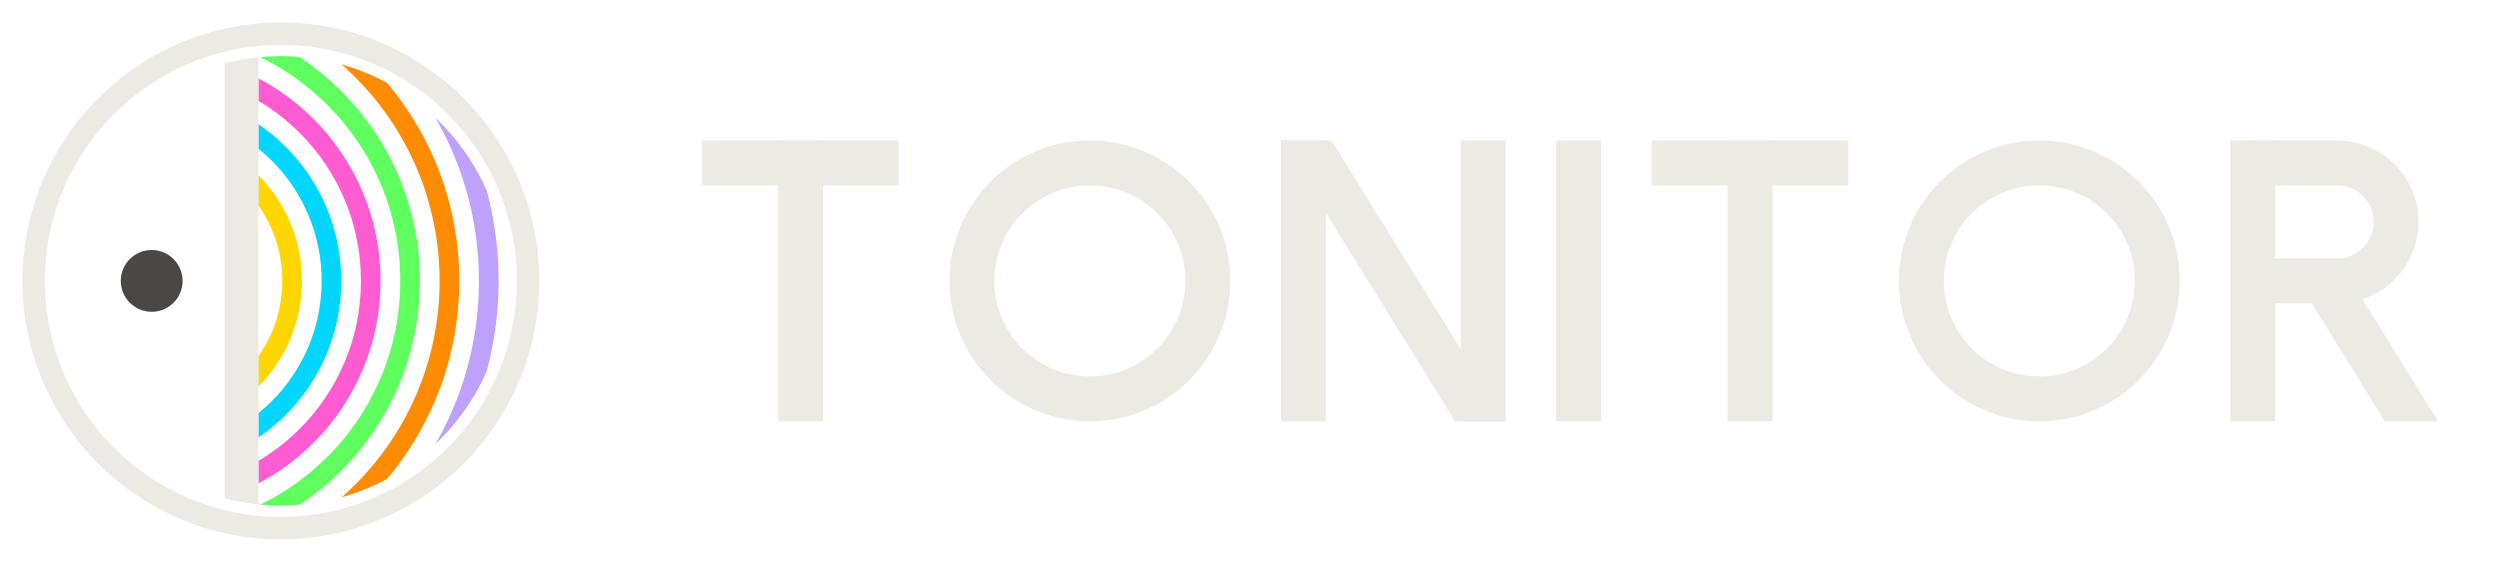
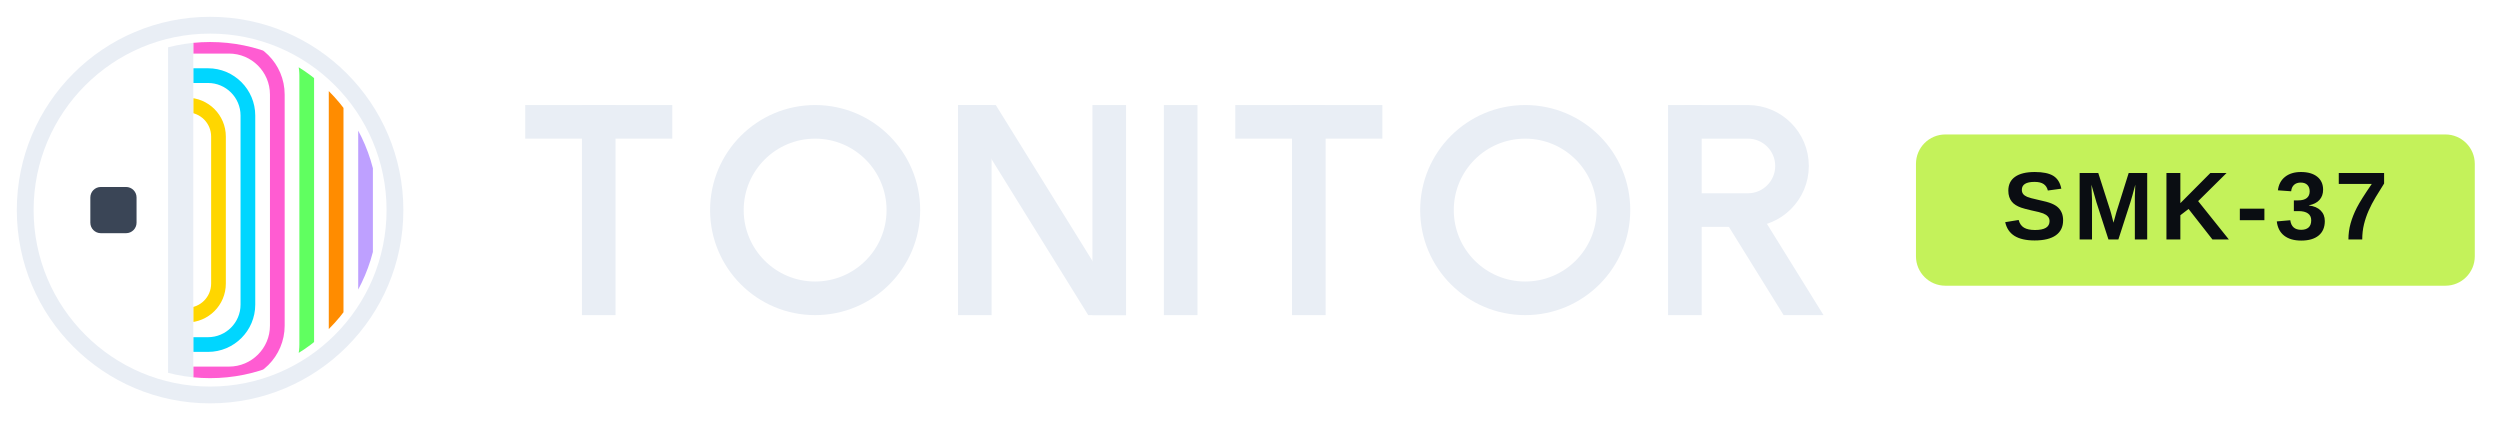
- <svg xmlns="http://www.w3.org/2000/svg" viewBox="0 0 890 200" role="img" aria-label="Tonitor">
-   <g transform="translate(0 0) scale(1.0)">
+ <svg xmlns="http://www.w3.org/2000/svg" viewBox="0 0 1190 200" role="img" aria-label="Tonitor SMK-37">
+   <g>
    <defs>
      <clipPath id="inside">
        <circle cx="100" cy="100" r="80" />
      </clipPath>
      <clipPath id="beyond">
        <rect x="92" y="0" width="200" height="200" />
      </clipPath>
    </defs>
    <g clip-path="url(#inside)">
      <g clip-path="url(#beyond)">
-         <circle cx="54" cy="100" r="50" fill="none" stroke="#FFD600" stroke-width="7" />
-         <circle cx="54" cy="100" r="64" fill="none" stroke="#00D6FF" stroke-width="7" />
-         <circle cx="54" cy="100" r="78" fill="none" stroke="#FF5CD2" stroke-width="7" />
-         <circle cx="54" cy="100" r="92" fill="none" stroke="#60FF60" stroke-width="7" />
-         <circle cx="54" cy="100" r="106" fill="none" stroke="#FF8C00" stroke-width="7" />
-         <circle cx="54" cy="100" r="120" fill="none" stroke="#BEA0FF" stroke-width="7" />
+         <rect x="4" y="50" width="100" height="100" rx="15" fill="none" stroke="#FFD600" stroke-width="7" />
+         <rect x="-10" y="36" width="128" height="128" rx="19" fill="none" stroke="#00D6FF" stroke-width="7" />
+         <rect x="-24" y="22" width="156" height="156" rx="23" fill="none" stroke="#FF5CD2" stroke-width="7" />
+         <rect x="-38" y="8" width="184" height="184" rx="28" fill="none" stroke="#60FF60" stroke-width="7" />
+         <rect x="-52" y="-6" width="212" height="212" rx="32" fill="none" stroke="#FF8C00" stroke-width="7" />
+         <rect x="-66" y="-20" width="240" height="240" rx="36" fill="none" stroke="#BEA0FF" stroke-width="7" />
      </g>
-       <circle cx="54" cy="100" r="11" fill="#4A4744" />
-       <rect x="80" y="10" width="12" height="180" fill="#EDEAE4" />
+       <rect x="43" y="89" width="22" height="22" rx="5" fill="#3A4556" />
+       <rect x="80" y="10" width="12" height="180" fill="#E9EEF5" />
    </g>
-     <circle cx="100" cy="100" r="88" fill="none" stroke="#EDEAE4" stroke-width="8" />
+     <circle cx="100" cy="100" r="88" fill="none" stroke="#E9EEF5" stroke-width="8" />
  </g>
-   <g fill="#EDEAE4">
+   <g fill="#E9EEF5">
    <rect x="250" y="50" width="70" height="16" />
    <rect x="277" y="50" width="16" height="100" />
-     <circle cx="388" cy="100" r="42" fill="none" stroke="#EDEAE4" stroke-width="16" />
+     <circle cx="388" cy="100" r="42" fill="none" stroke="#E9EEF5" stroke-width="16" />
    <rect x="456" y="50" width="16" height="100" />
    <rect x="520" y="50" width="16" height="100" />
    <polygon points="456,50 474,50 536,150 518,150" />
    <rect x="554" y="50" width="16" height="100" />
    <rect x="588" y="50" width="70" height="16" />
    <rect x="615" y="50" width="16" height="100" />
-     <circle cx="726" cy="100" r="42" fill="none" stroke="#EDEAE4" stroke-width="16" />
+     <circle cx="726" cy="100" r="42" fill="none" stroke="#E9EEF5" stroke-width="16" />
    <rect x="794" y="50" width="16" height="100" />
-     <path d="M802,58 H832 A21,21 0 0 1 832,100 H802" fill="none" stroke="#EDEAE4" stroke-width="16" />
+     <path d="M802,58 H832 A21,21 0 0 1 832,100 H802" fill="none" stroke="#E9EEF5" stroke-width="16" />
    <polygon points="818,100 837,100 868,150 849,150" />
  </g>
+   <rect x="912" y="64" width="266" height="72" rx="14" fill="#C4F25A" />
+   <text x="1045" y="114" text-anchor="middle" font-family="'Atkinson Hyperlegible', 'Helvetica Neue', Arial, sans-serif" font-weight="700" font-size="46" letter-spacing="3" fill="#0A0D12">SMK-37</text>
</svg>
